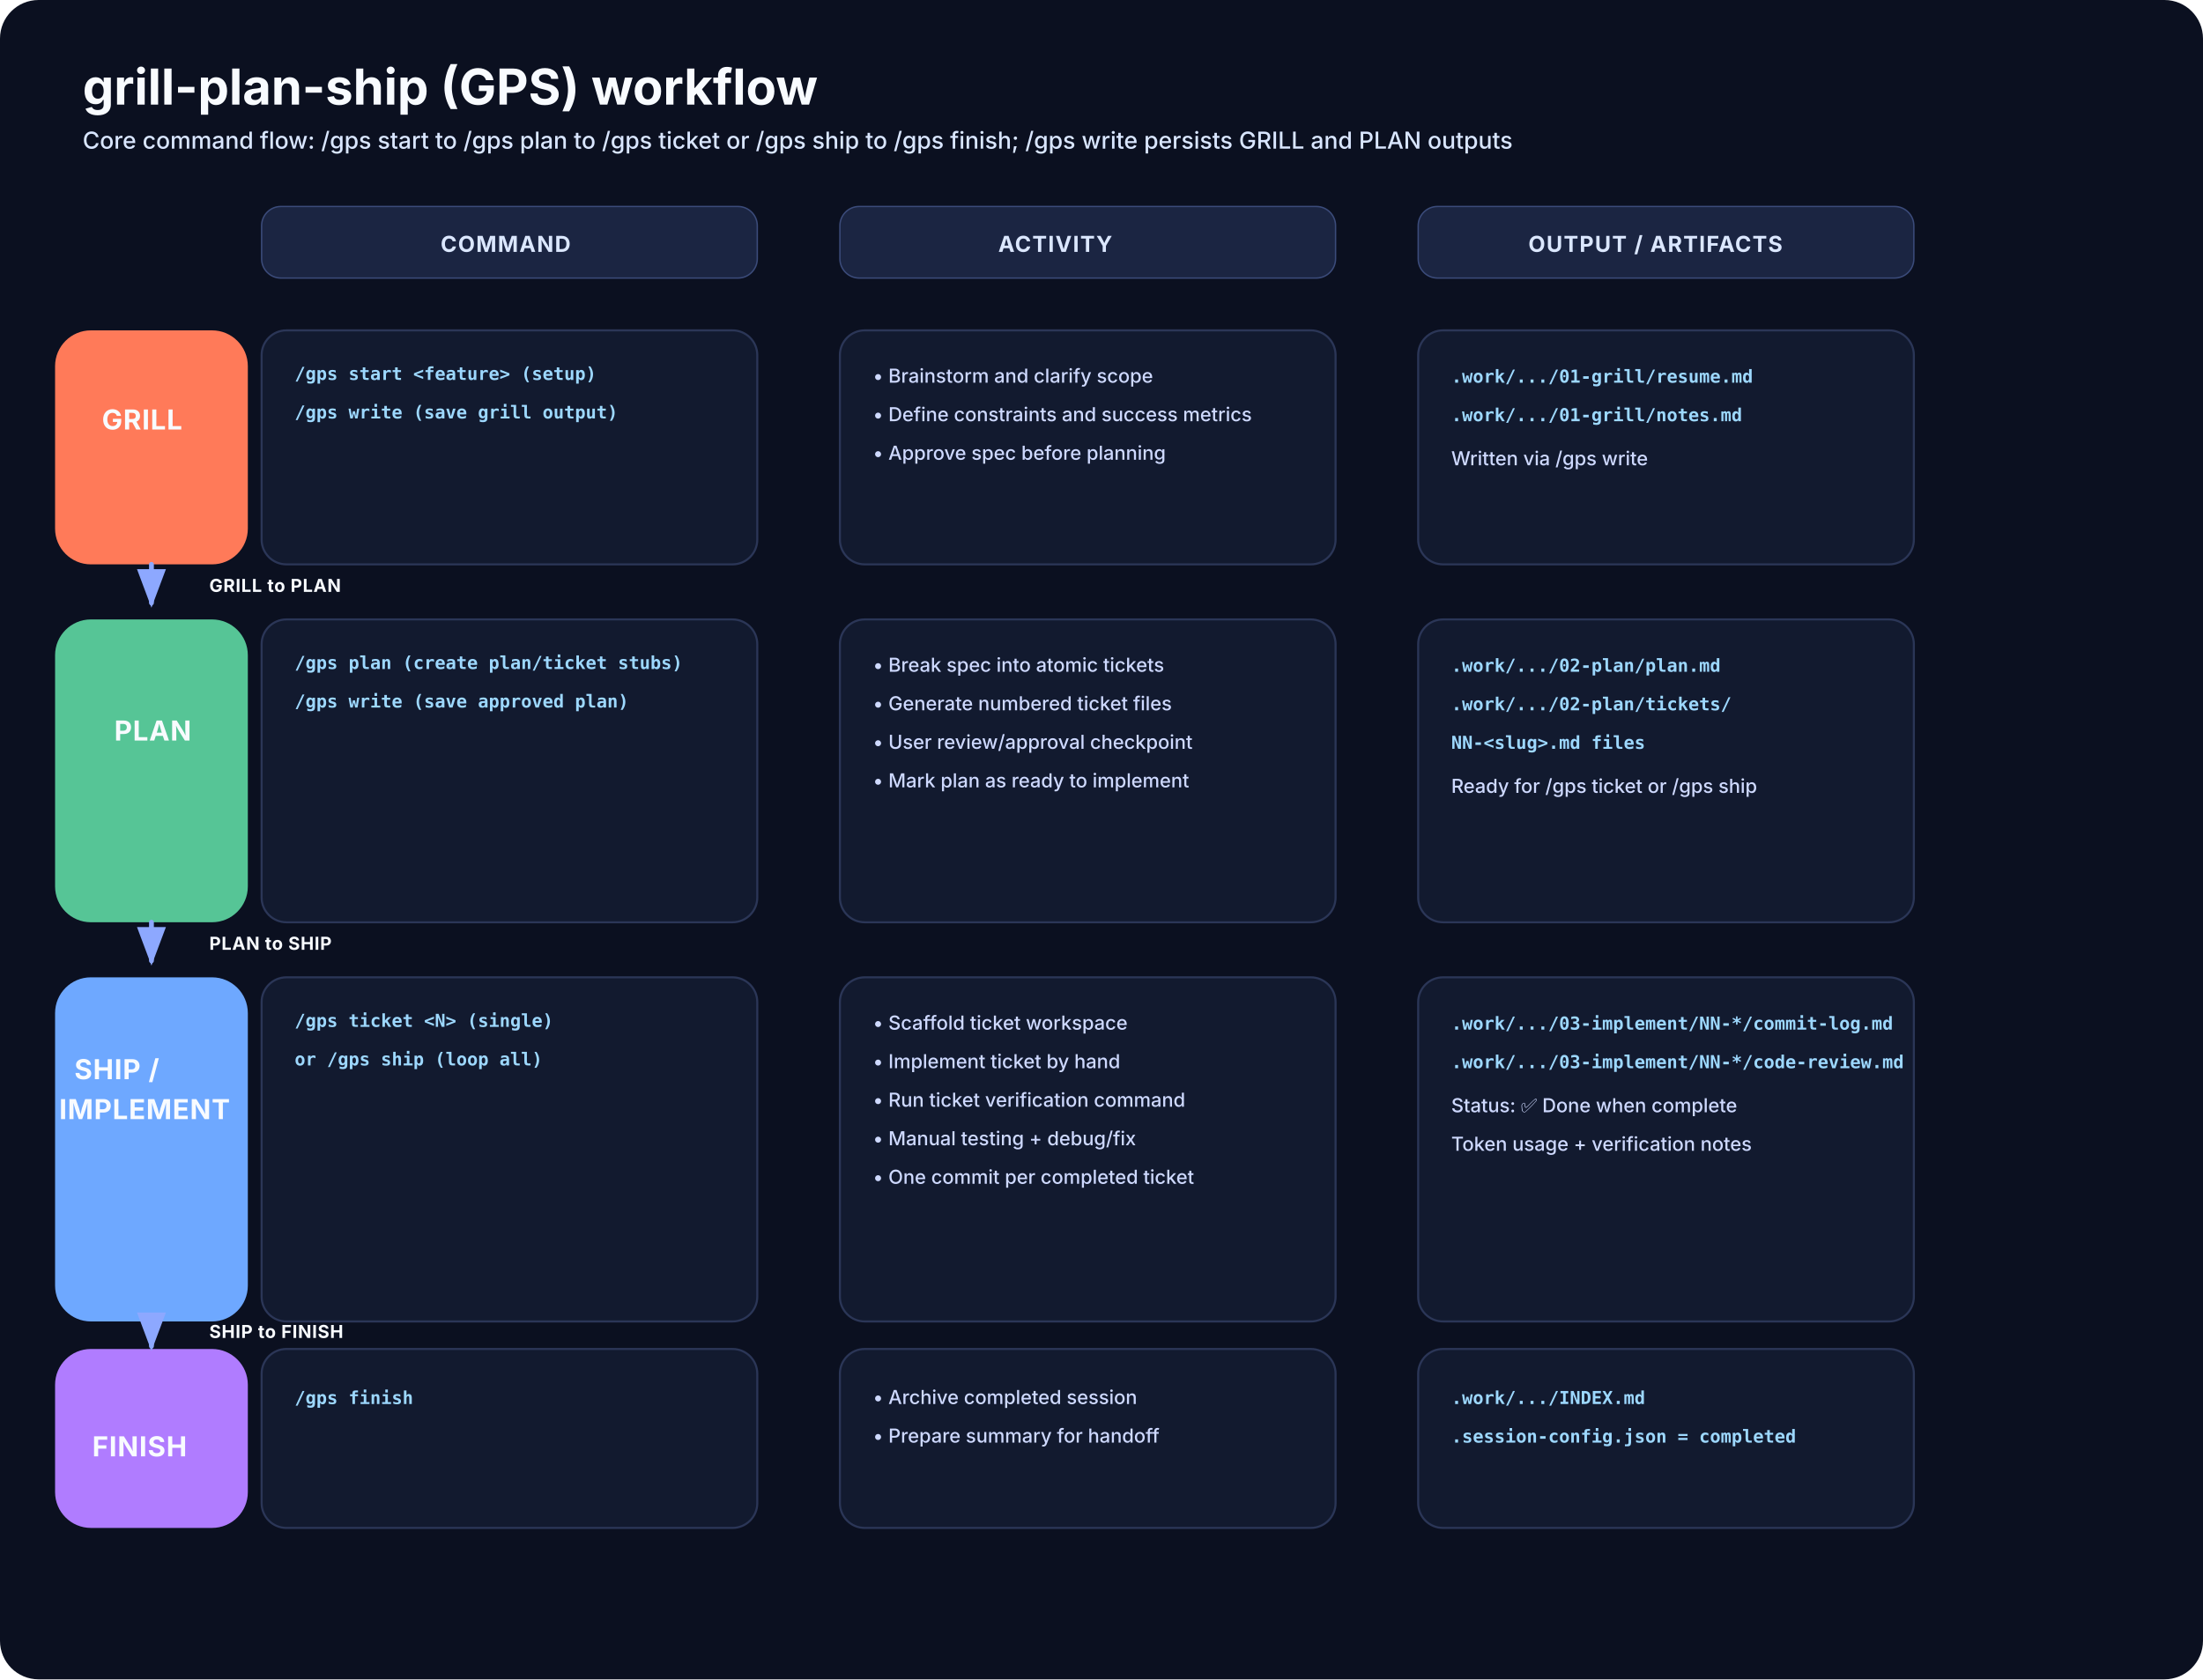
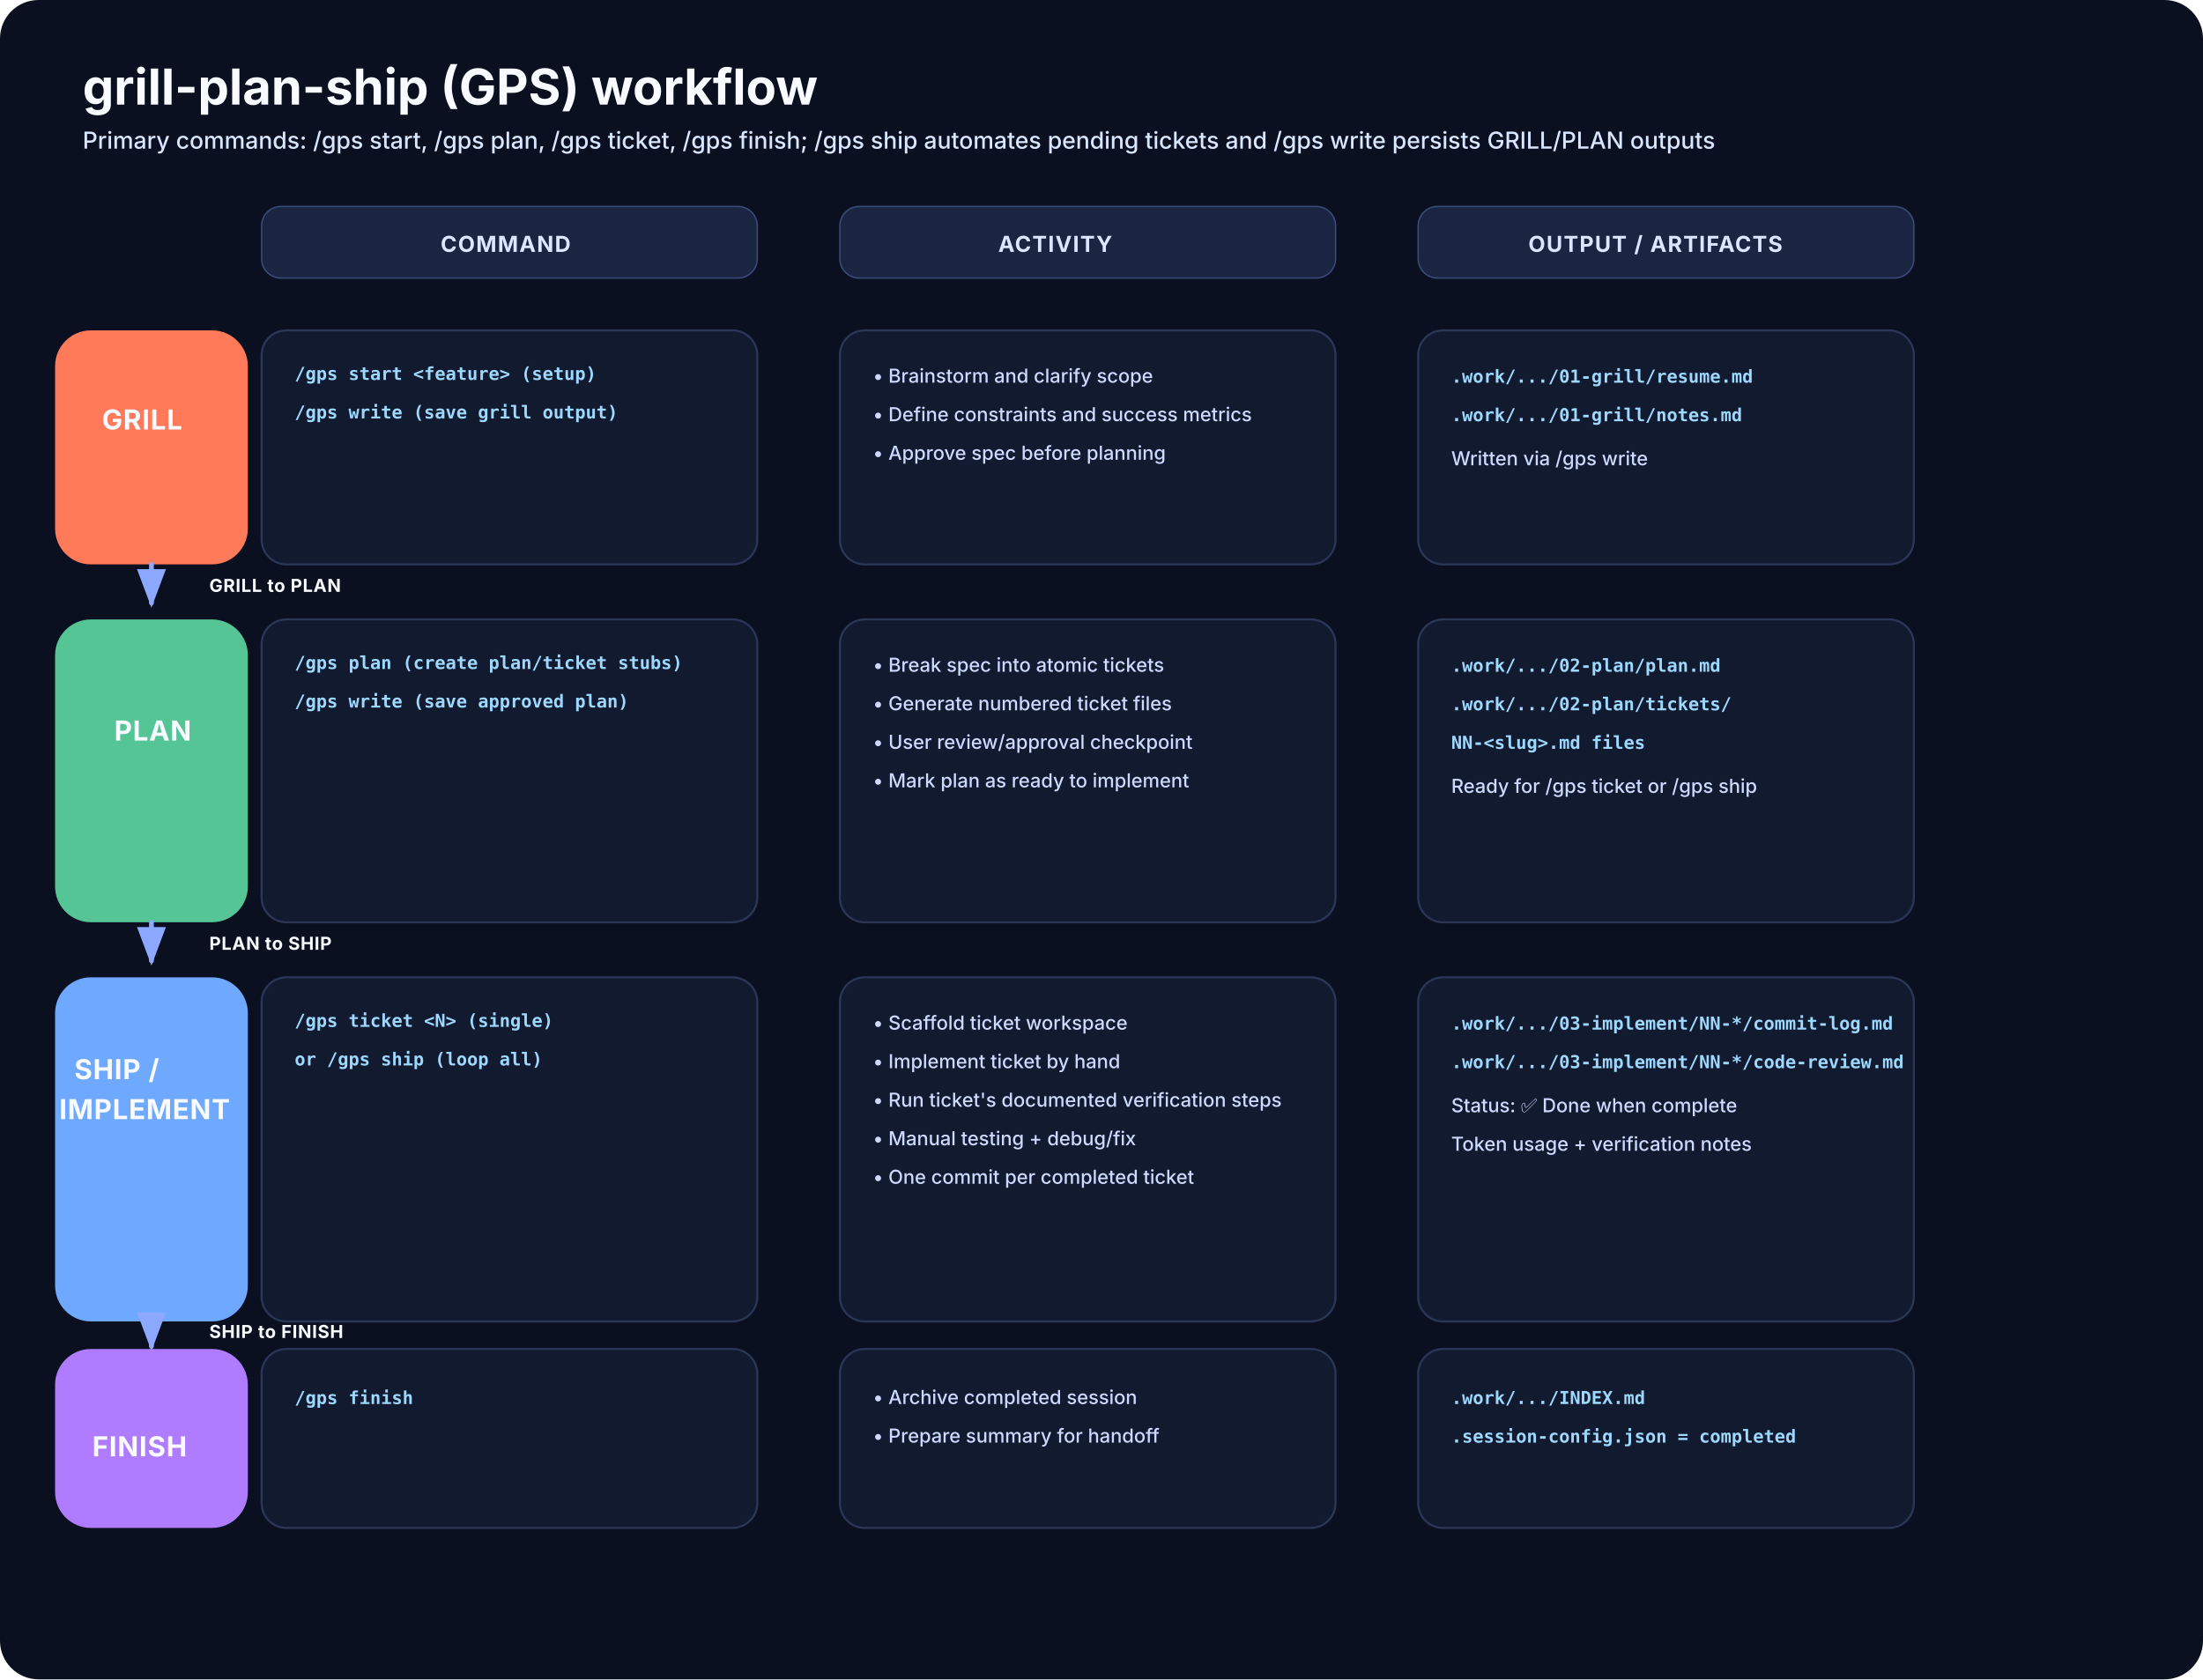
<svg xmlns="http://www.w3.org/2000/svg" viewBox="0 0 1600 1220" role="img" aria-labelledby="svg-title svg-desc" focusable="false">
  <defs>
    <style>
      .bg { fill: #0b1020; }
      .panel { fill: #121a2f; stroke: #2b3657; stroke-width: 1.5; }
      .header { fill: #1b2542; stroke: #3b4b7a; stroke-width: 1; }
      .phase { font: 700 20px "Inter", "Segoe UI", Arial, sans-serif; fill: #f8fbff; letter-spacing: 0.5px; }
      .h1 { font: 700 36px "Inter", "Segoe UI", Arial, sans-serif; fill: #f8fbff; }
      .sub { font: 500 17px "Inter", "Segoe UI", Arial, sans-serif; fill: #d9e6ff; }
      .colTitle { font: 700 16px "Inter", "Segoe UI", Arial, sans-serif; fill: #dbe7ff; letter-spacing: 0.8px; }
      .cardTitle { font: 700 15px "Inter", "Segoe UI", Arial, sans-serif; fill: #e9efff; }
      .text { font: 500 14px "Inter", "Segoe UI", Arial, sans-serif; fill: #ced9ff; }
      .transition { font: 700 13px "Inter", "Segoe UI", Arial, sans-serif; fill: #f8fbff; letter-spacing: 0.4px; }
      .mono { font: 600 13px "JetBrains Mono", "Consolas", monospace; fill: #9dd8ff; }
      .arrow { stroke: #8da8ff; stroke-width: 3.5; fill: none; stroke-linecap: round; stroke-linejoin: round; }
    </style>
    <marker id="arrowhead" markerWidth="10" markerHeight="10" refX="7" refY="3" orient="auto">
      <path d="M0,0 L0,6 L8,3 z" fill="#8da8ff" />
    </marker>
  </defs>
  <rect class="bg" x="0" y="0" width="1600" height="1220" rx="28" />
  <text class="h1" x="60" y="76">grill-plan-ship (GPS) workflow</text>
-   <text class="sub" x="60" y="108">Core command flow: /gps start to /gps plan to /gps ticket or /gps ship to /gps finish; /gps write persists GRILL and PLAN outputs</text>
+   <text class="sub" x="60" y="108">Primary commands: /gps start, /gps plan, /gps ticket, /gps finish; /gps ship automates pending tickets and /gps write persists GRILL/PLAN outputs</text>
  <rect class="header" x="190" y="150" width="360" height="52" rx="14" />
  <rect class="header" x="610" y="150" width="360" height="52" rx="14" />
  <rect class="header" x="1030" y="150" width="360" height="52" rx="14" />
  <text class="colTitle" x="320" y="183">COMMAND</text>
  <text class="colTitle" x="725" y="183">ACTIVITY</text>
  <text class="colTitle" x="1110" y="183">OUTPUT / ARTIFACTS</text>
  <g id="phase-grill">
    <rect x="40" y="240" width="140" height="170" rx="26" fill="#ff7a59" />
    <text class="phase" x="74" y="312">GRILL</text>
    <rect class="panel" x="190" y="240" width="360" height="170" rx="18" />
    <text class="mono" x="214" y="276">/gps start &lt;feature&gt; (setup)</text>
    <text class="mono" x="214" y="304">/gps write (save grill output)</text>
    <rect class="panel" x="610" y="240" width="360" height="170" rx="18" />
    <text class="text" x="634" y="278">• Brainstorm and clarify scope</text>
    <text class="text" x="634" y="306">• Define constraints and success metrics</text>
    <text class="text" x="634" y="334">• Approve spec before planning</text>
    <rect class="panel" x="1030" y="240" width="360" height="170" rx="18" />
    <text class="mono" x="1054" y="278">.work/.../01-grill/resume.md</text>
    <text class="mono" x="1054" y="306">.work/.../01-grill/notes.md</text>
    <text class="text" x="1054" y="338">Written via /gps write</text>
  </g>
  <g id="phase-plan">
    <rect x="40" y="450" width="140" height="220" rx="26" fill="#56c596" />
    <text class="phase" x="83" y="538">PLAN</text>
    <rect class="panel" x="190" y="450" width="360" height="220" rx="18" />
    <text class="mono" x="214" y="486">/gps plan (create plan/ticket stubs)</text>
    <text class="mono" x="214" y="514">/gps write (save approved plan)</text>
    <rect class="panel" x="610" y="450" width="360" height="220" rx="18" />
    <text class="text" x="634" y="488">• Break spec into atomic tickets</text>
    <text class="text" x="634" y="516">• Generate numbered ticket files</text>
    <text class="text" x="634" y="544">• User review/approval checkpoint</text>
    <text class="text" x="634" y="572">• Mark plan as ready to implement</text>
    <rect class="panel" x="1030" y="450" width="360" height="220" rx="18" />
    <text class="mono" x="1054" y="488">.work/.../02-plan/plan.md</text>
    <text class="mono" x="1054" y="516">.work/.../02-plan/tickets/</text>
    <text class="mono" x="1054" y="544">NN-&lt;slug&gt;.md files</text>
    <text class="text" x="1054" y="576">Ready for /gps ticket or /gps ship</text>
  </g>
  <g id="phase-ship">
    <rect x="40" y="710" width="140" height="250" rx="26" fill="#6ea8ff" />
    <text class="phase" x="54" y="784">SHIP /</text>
    <text class="phase" x="43" y="813">IMPLEMENT</text>
    <rect class="panel" x="190" y="710" width="360" height="250" rx="18" />
    <text class="mono" x="214" y="746">/gps ticket &lt;N&gt; (single)</text>
    <text class="mono" x="214" y="774">or /gps ship (loop all)</text>
    <rect class="panel" x="610" y="710" width="360" height="250" rx="18" />
    <text class="text" x="634" y="748">• Scaffold ticket workspace</text>
    <text class="text" x="634" y="776">• Implement ticket by hand</text>
-     <text class="text" x="634" y="804">• Run ticket verification command</text>
+     <text class="text" x="634" y="804">• Run ticket's documented verification steps</text>
    <text class="text" x="634" y="832">• Manual testing + debug/fix</text>
    <text class="text" x="634" y="860">• One commit per completed ticket</text>
    <rect class="panel" x="1030" y="710" width="360" height="250" rx="18" />
    <text class="mono" x="1054" y="748">.work/.../03-implement/NN-*/commit-log.md</text>
    <text class="mono" x="1054" y="776">.work/.../03-implement/NN-*/code-review.md</text>
    <text class="text" x="1054" y="808">Status: ✅ Done when complete</text>
    <text class="text" x="1054" y="836">Token usage + verification notes</text>
  </g>
  <g id="phase-finish">
    <rect x="40" y="980" width="140" height="130" rx="26" fill="#b07cff" />
    <text class="phase" x="67" y="1058">FINISH</text>
    <rect class="panel" x="190" y="980" width="360" height="130" rx="18" />
    <text class="mono" x="214" y="1020">/gps finish</text>
    <rect class="panel" x="610" y="980" width="360" height="130" rx="18" />
    <text class="text" x="634" y="1020">• Archive completed session</text>
    <text class="text" x="634" y="1048">• Prepare summary for handoff</text>
    <rect class="panel" x="1030" y="980" width="360" height="130" rx="18" />
    <text class="mono" x="1054" y="1020">.work/.../INDEX.md</text>
    <text class="mono" x="1054" y="1048">.session-config.json = completed</text>
  </g>
  <path class="arrow" marker-end="url(#arrowhead)" d="M110,410 L110,438" />
  <text class="transition" x="152" y="430">GRILL to PLAN</text>
  <path class="arrow" marker-end="url(#arrowhead)" d="M110,670 L110,698" />
  <text class="transition" x="152" y="690">PLAN to SHIP</text>
  <path class="arrow" marker-end="url(#arrowhead)" d="M110,960 L110,978" />
  <text class="transition" x="152" y="972">SHIP to FINISH</text>
</svg>
